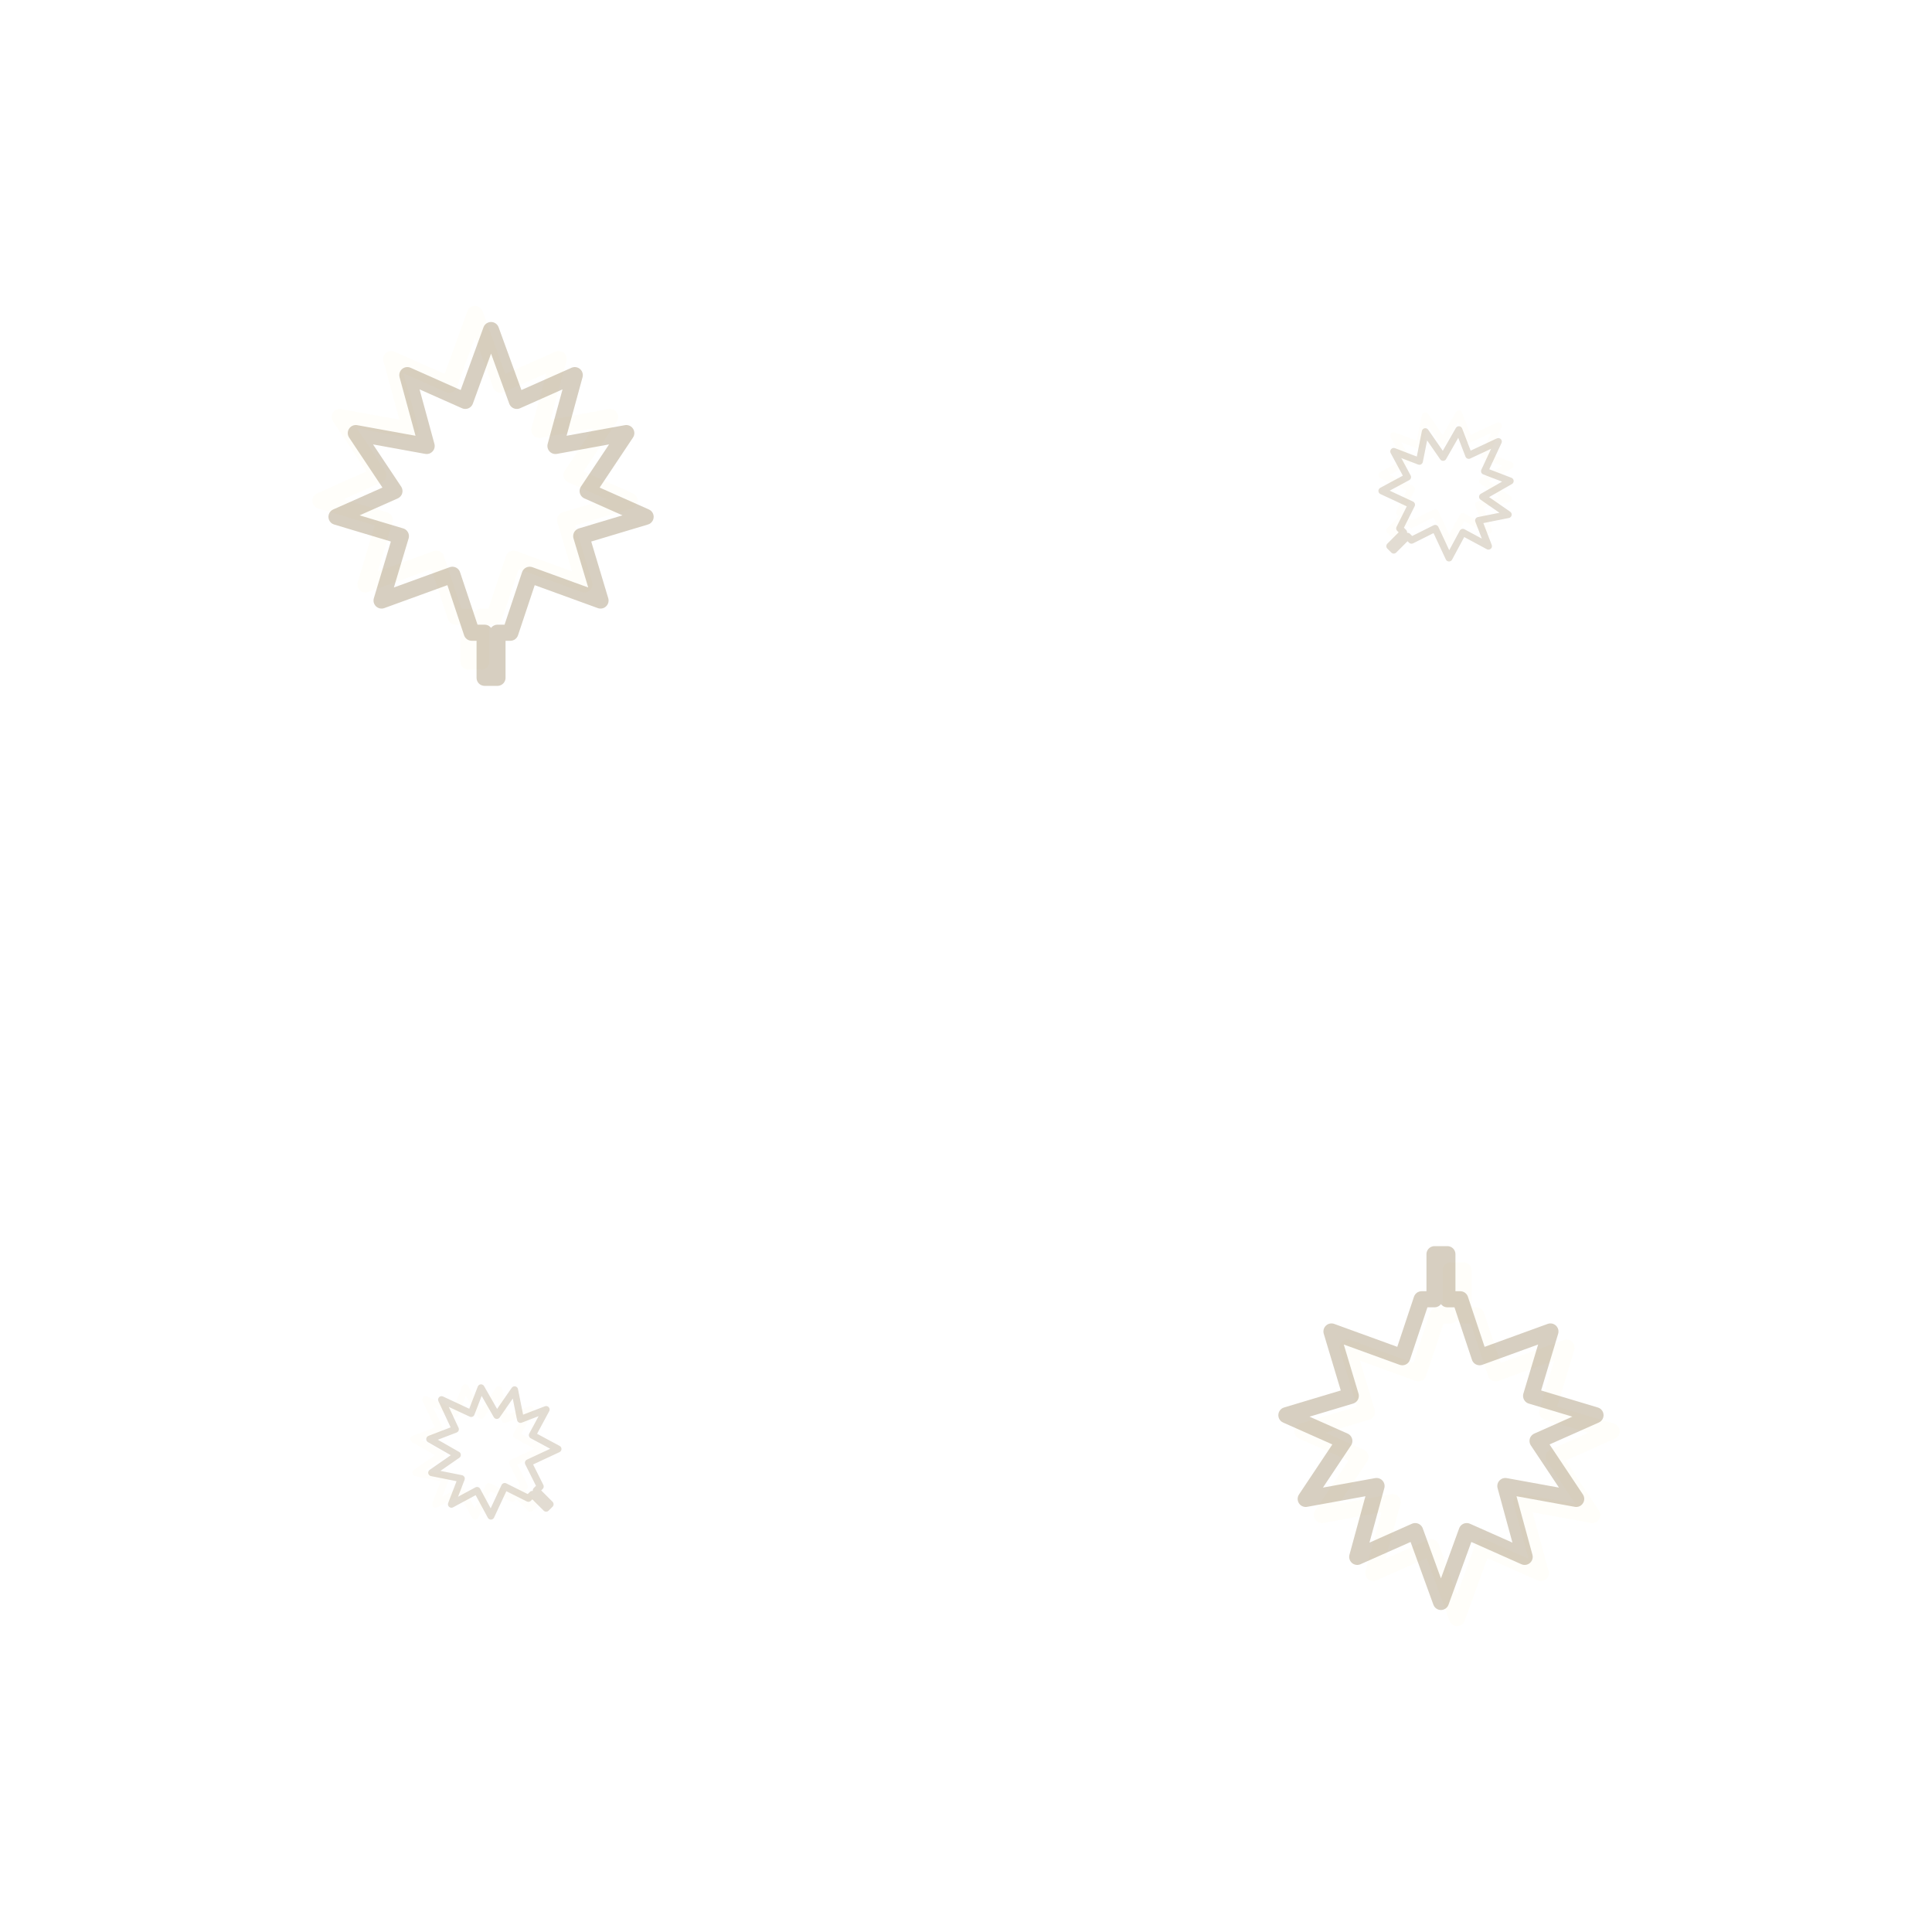
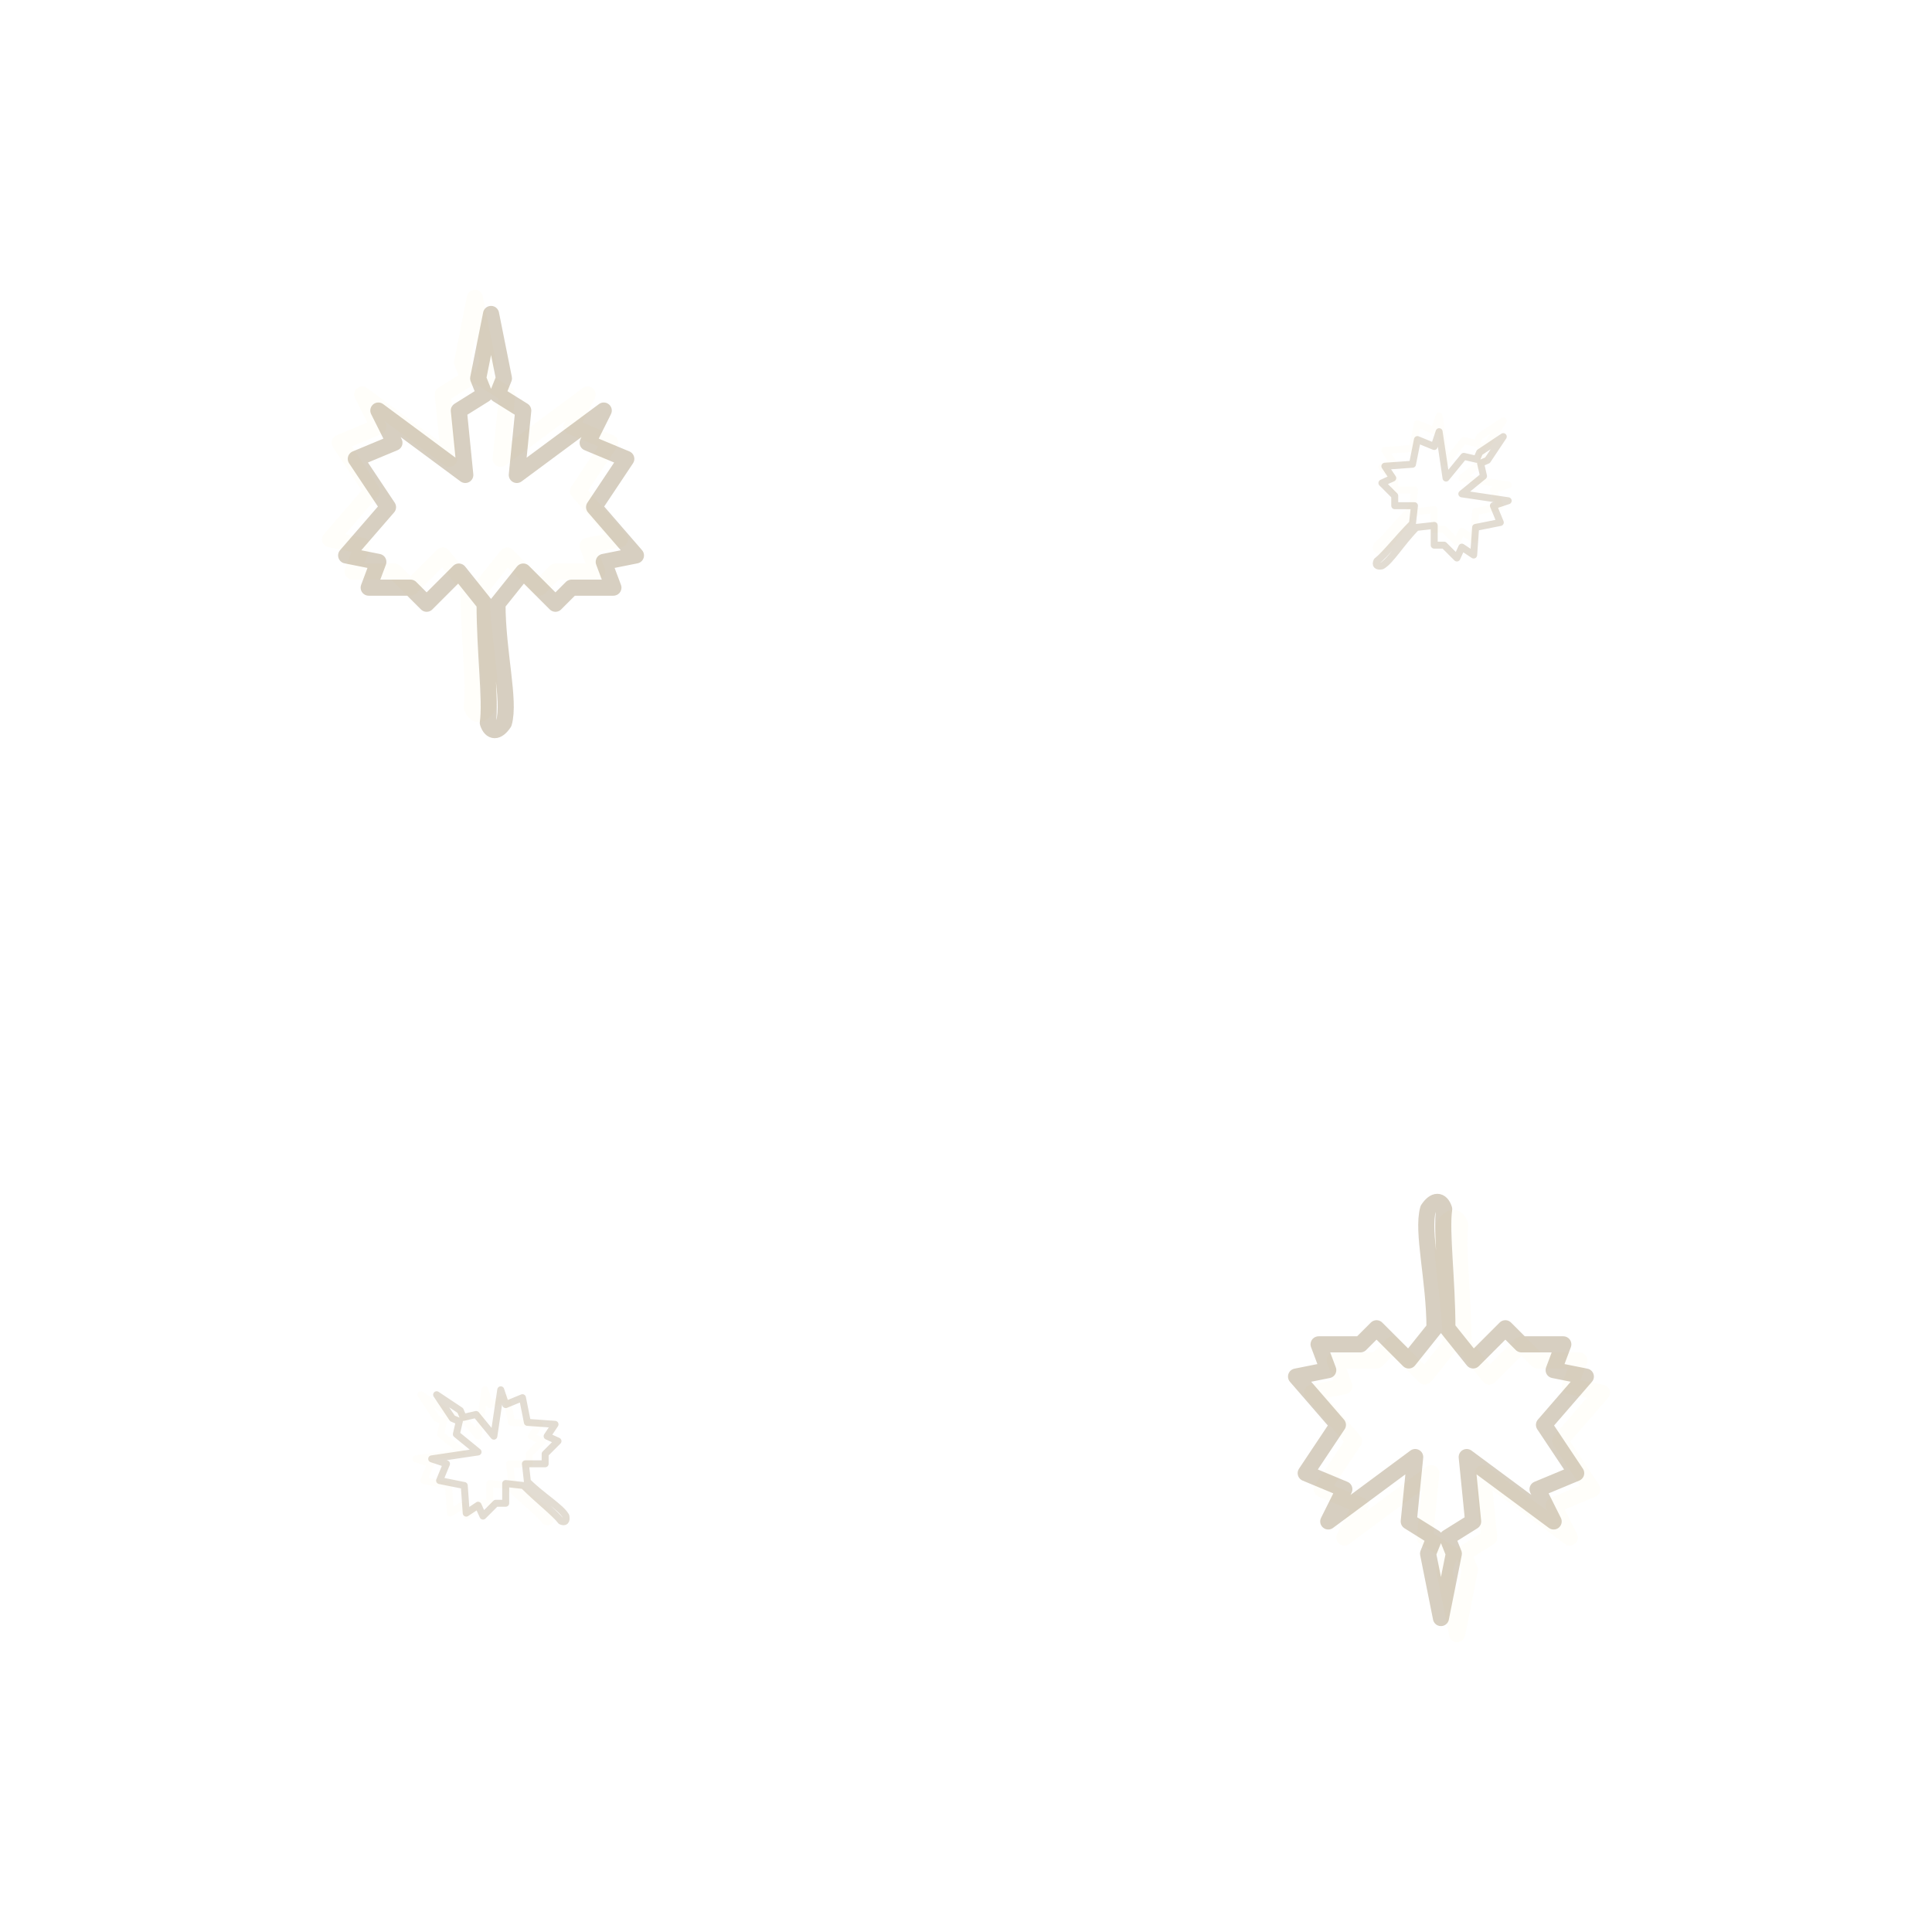
<svg xmlns="http://www.w3.org/2000/svg" width="180" height="180" viewBox="0 0 180 180">
  <defs>
-     <path id="leaf" d="M0 -50 L8 -28 L26 -36 L20 -14 L42 -18 L30 0 L48 8 L28 14 L34 34 L12 26 L6 44 L2 44 L2 58 L-2 58 L-2 44 L-6 44 L-12 26 L-34 34 L-28 14 L-48 8 L-30 0 L-42 -18 L-20 -14 L-26 -36 L-8 -28 Z" />
+     <path id="leaf" d="M 0 -55 L 4 -35 L 2 -30 L 10 -25 L 8 -5 L 35 -25 L 30 -15 L 42 -10 L 32 5 L 45 20 L 35 22 L 38 30 L 25 30 L 20 35 L 10 25 L 2 35 C 2 50, 6 65, 4 72 C 2 75, 0 75, -1 72 C 0 65, -2 50, -2 35 L -10 25 L -20 35 L -25 30 L -38 30 L -35 22 L -45 20 L -32 5 L -42 -10 L -30 -15 L -35 -25 L -8 -5 L -10 -25 L -2 -30 L -4 -35 Z" />
  </defs>
  <g fill="none" stroke-width="5" stroke-linejoin="round">
    <g transform="translate(45,45) scale(0.30)">
      <use href="#leaf" stroke="#fffdf5" stroke-opacity="0.55" transform="translate(-2.5,-2.5)" />
      <use href="#leaf" stroke="#6f5322" stroke-opacity="0.28" transform="translate(2.5,2.5)" />
    </g>
    <g transform="translate(135,135) scale(0.30) rotate(180)">
      <use href="#leaf" stroke="#fffdf5" stroke-opacity="0.55" transform="translate(-2.5,-2.5)" />
      <use href="#leaf" stroke="#6f5322" stroke-opacity="0.28" transform="translate(2.5,2.5)" />
    </g>
    <g transform="translate(135,45) scale(0.13) rotate(45)">
      <use href="#leaf" stroke="#fffdf5" stroke-opacity="0.4" transform="translate(-4,-4)" />
      <use href="#leaf" stroke="#6f5322" stroke-opacity="0.2" transform="translate(4,4)" />
    </g>
    <g transform="translate(45,135) scale(0.13) rotate(-45)">
      <use href="#leaf" stroke="#fffdf5" stroke-opacity="0.4" transform="translate(-4,-4)" />
      <use href="#leaf" stroke="#6f5322" stroke-opacity="0.2" transform="translate(4,4)" />
    </g>
  </g>
</svg>
